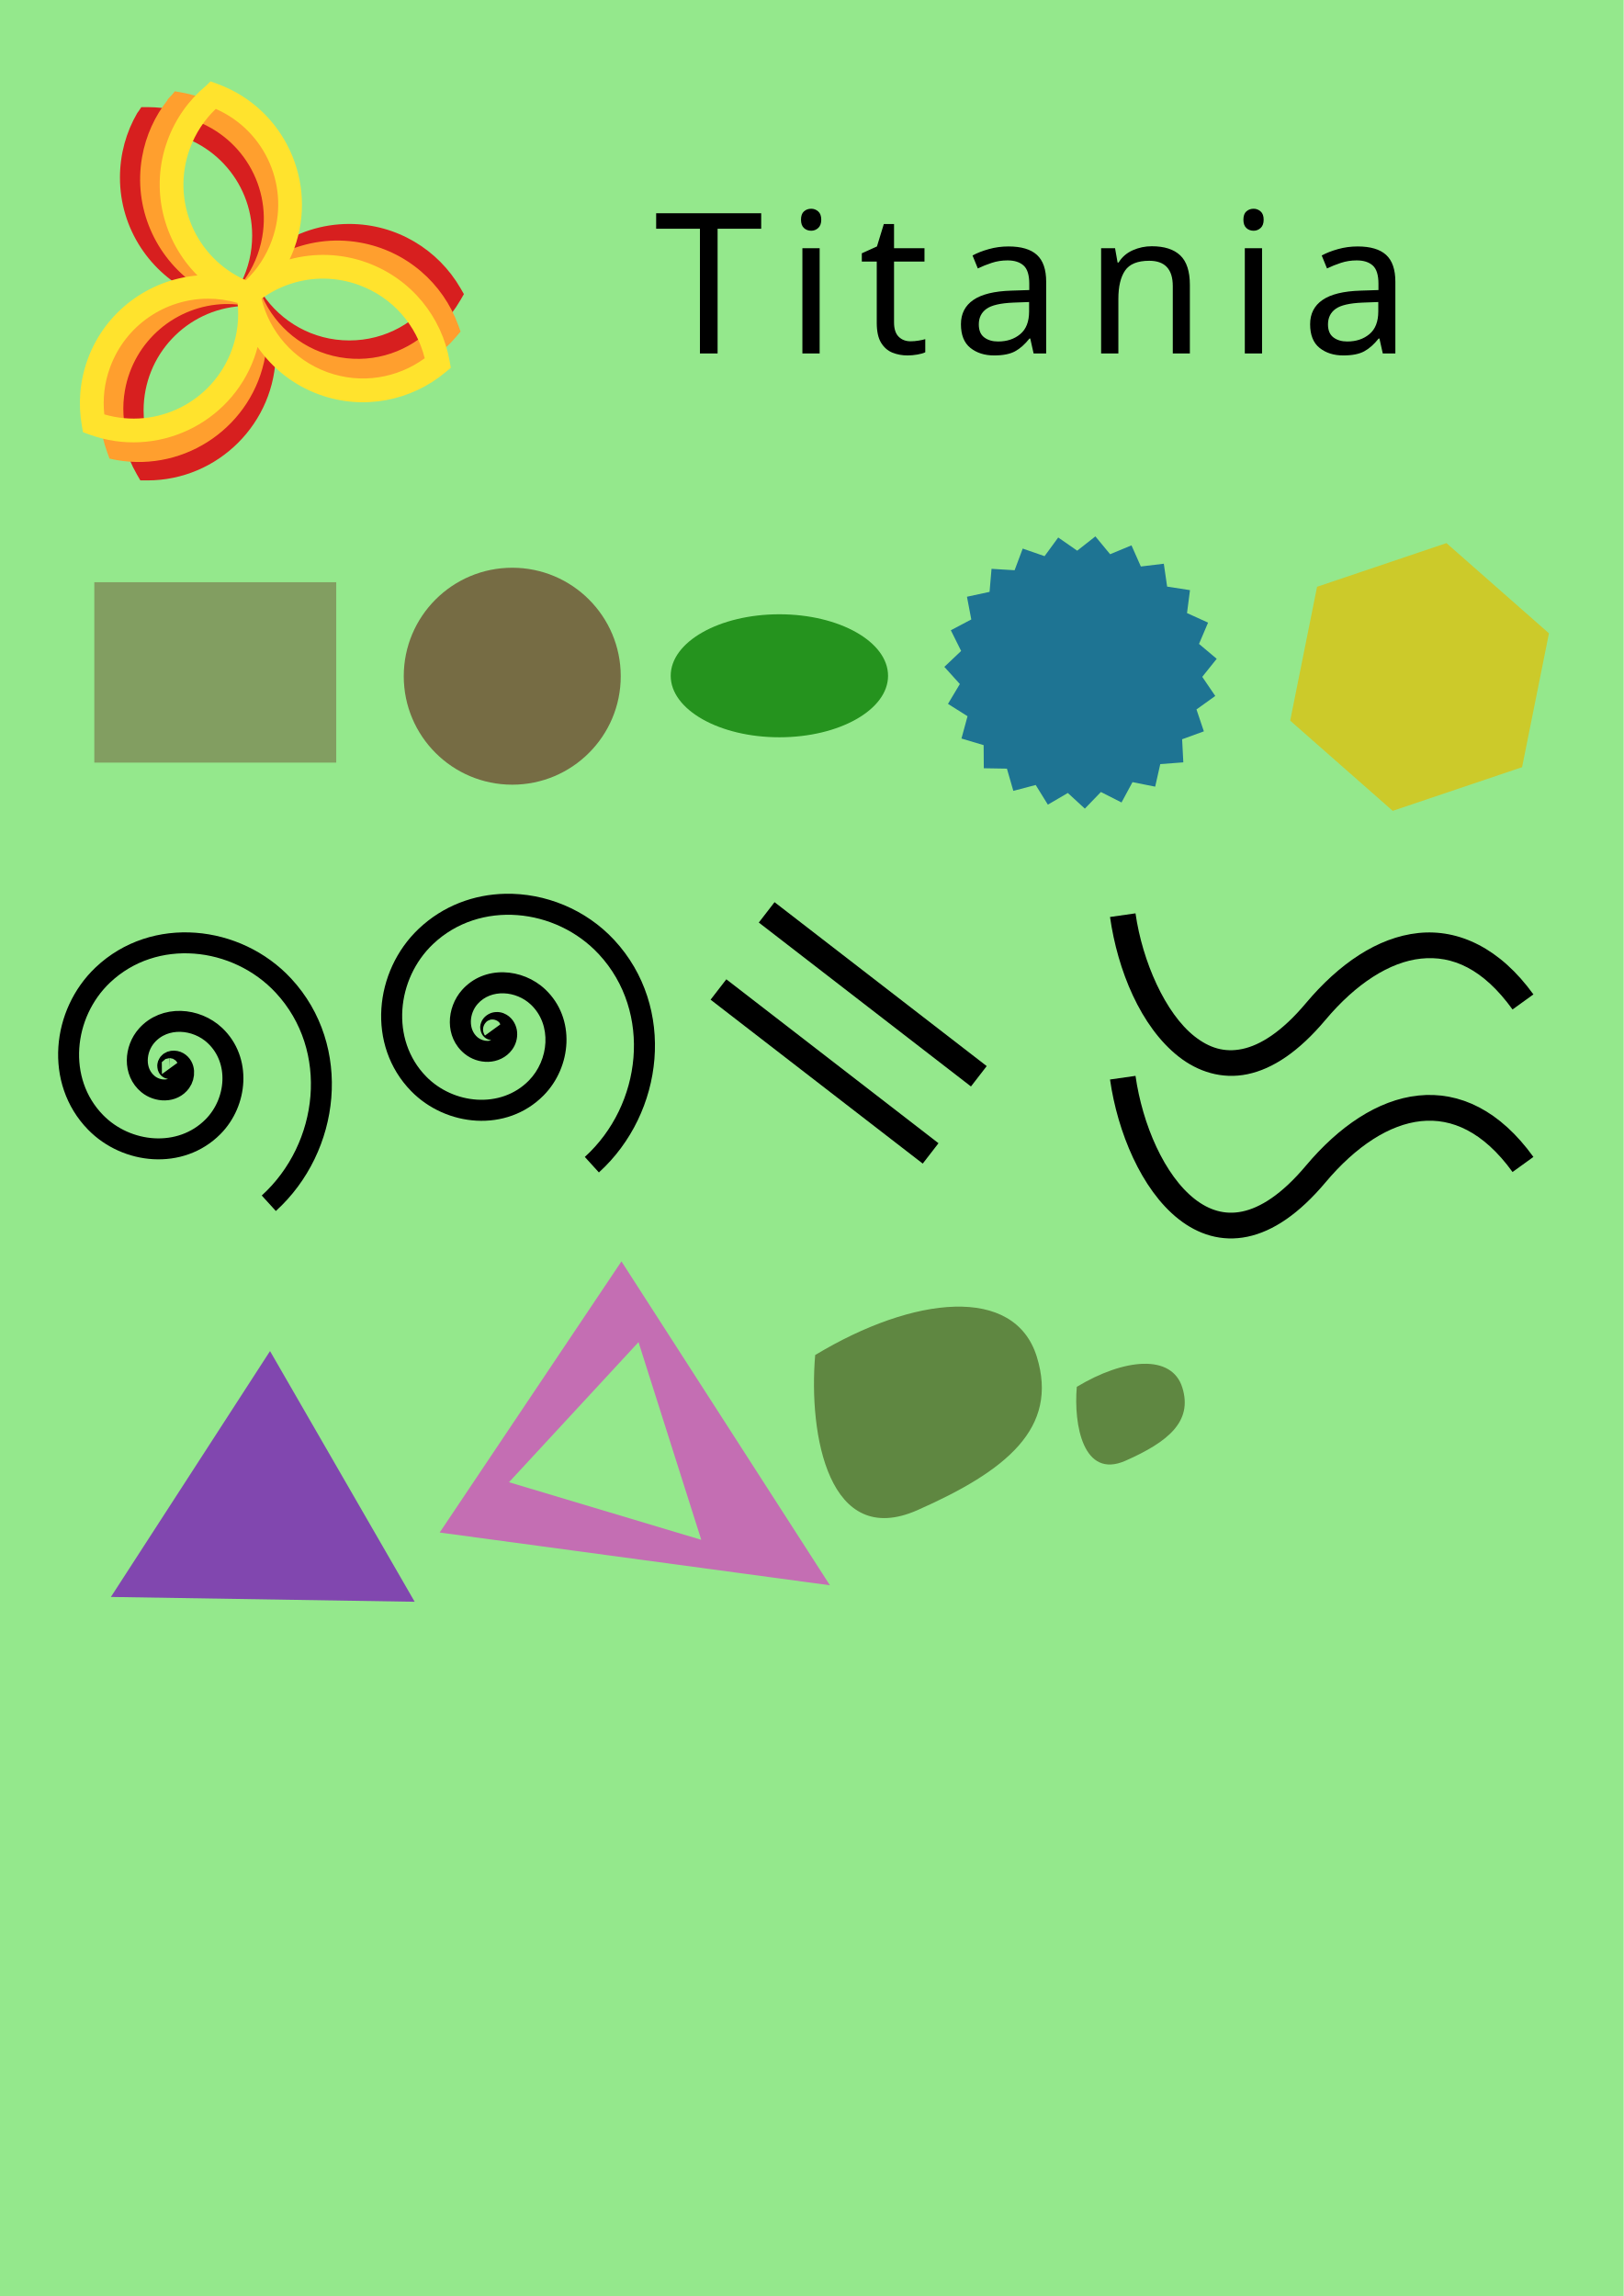
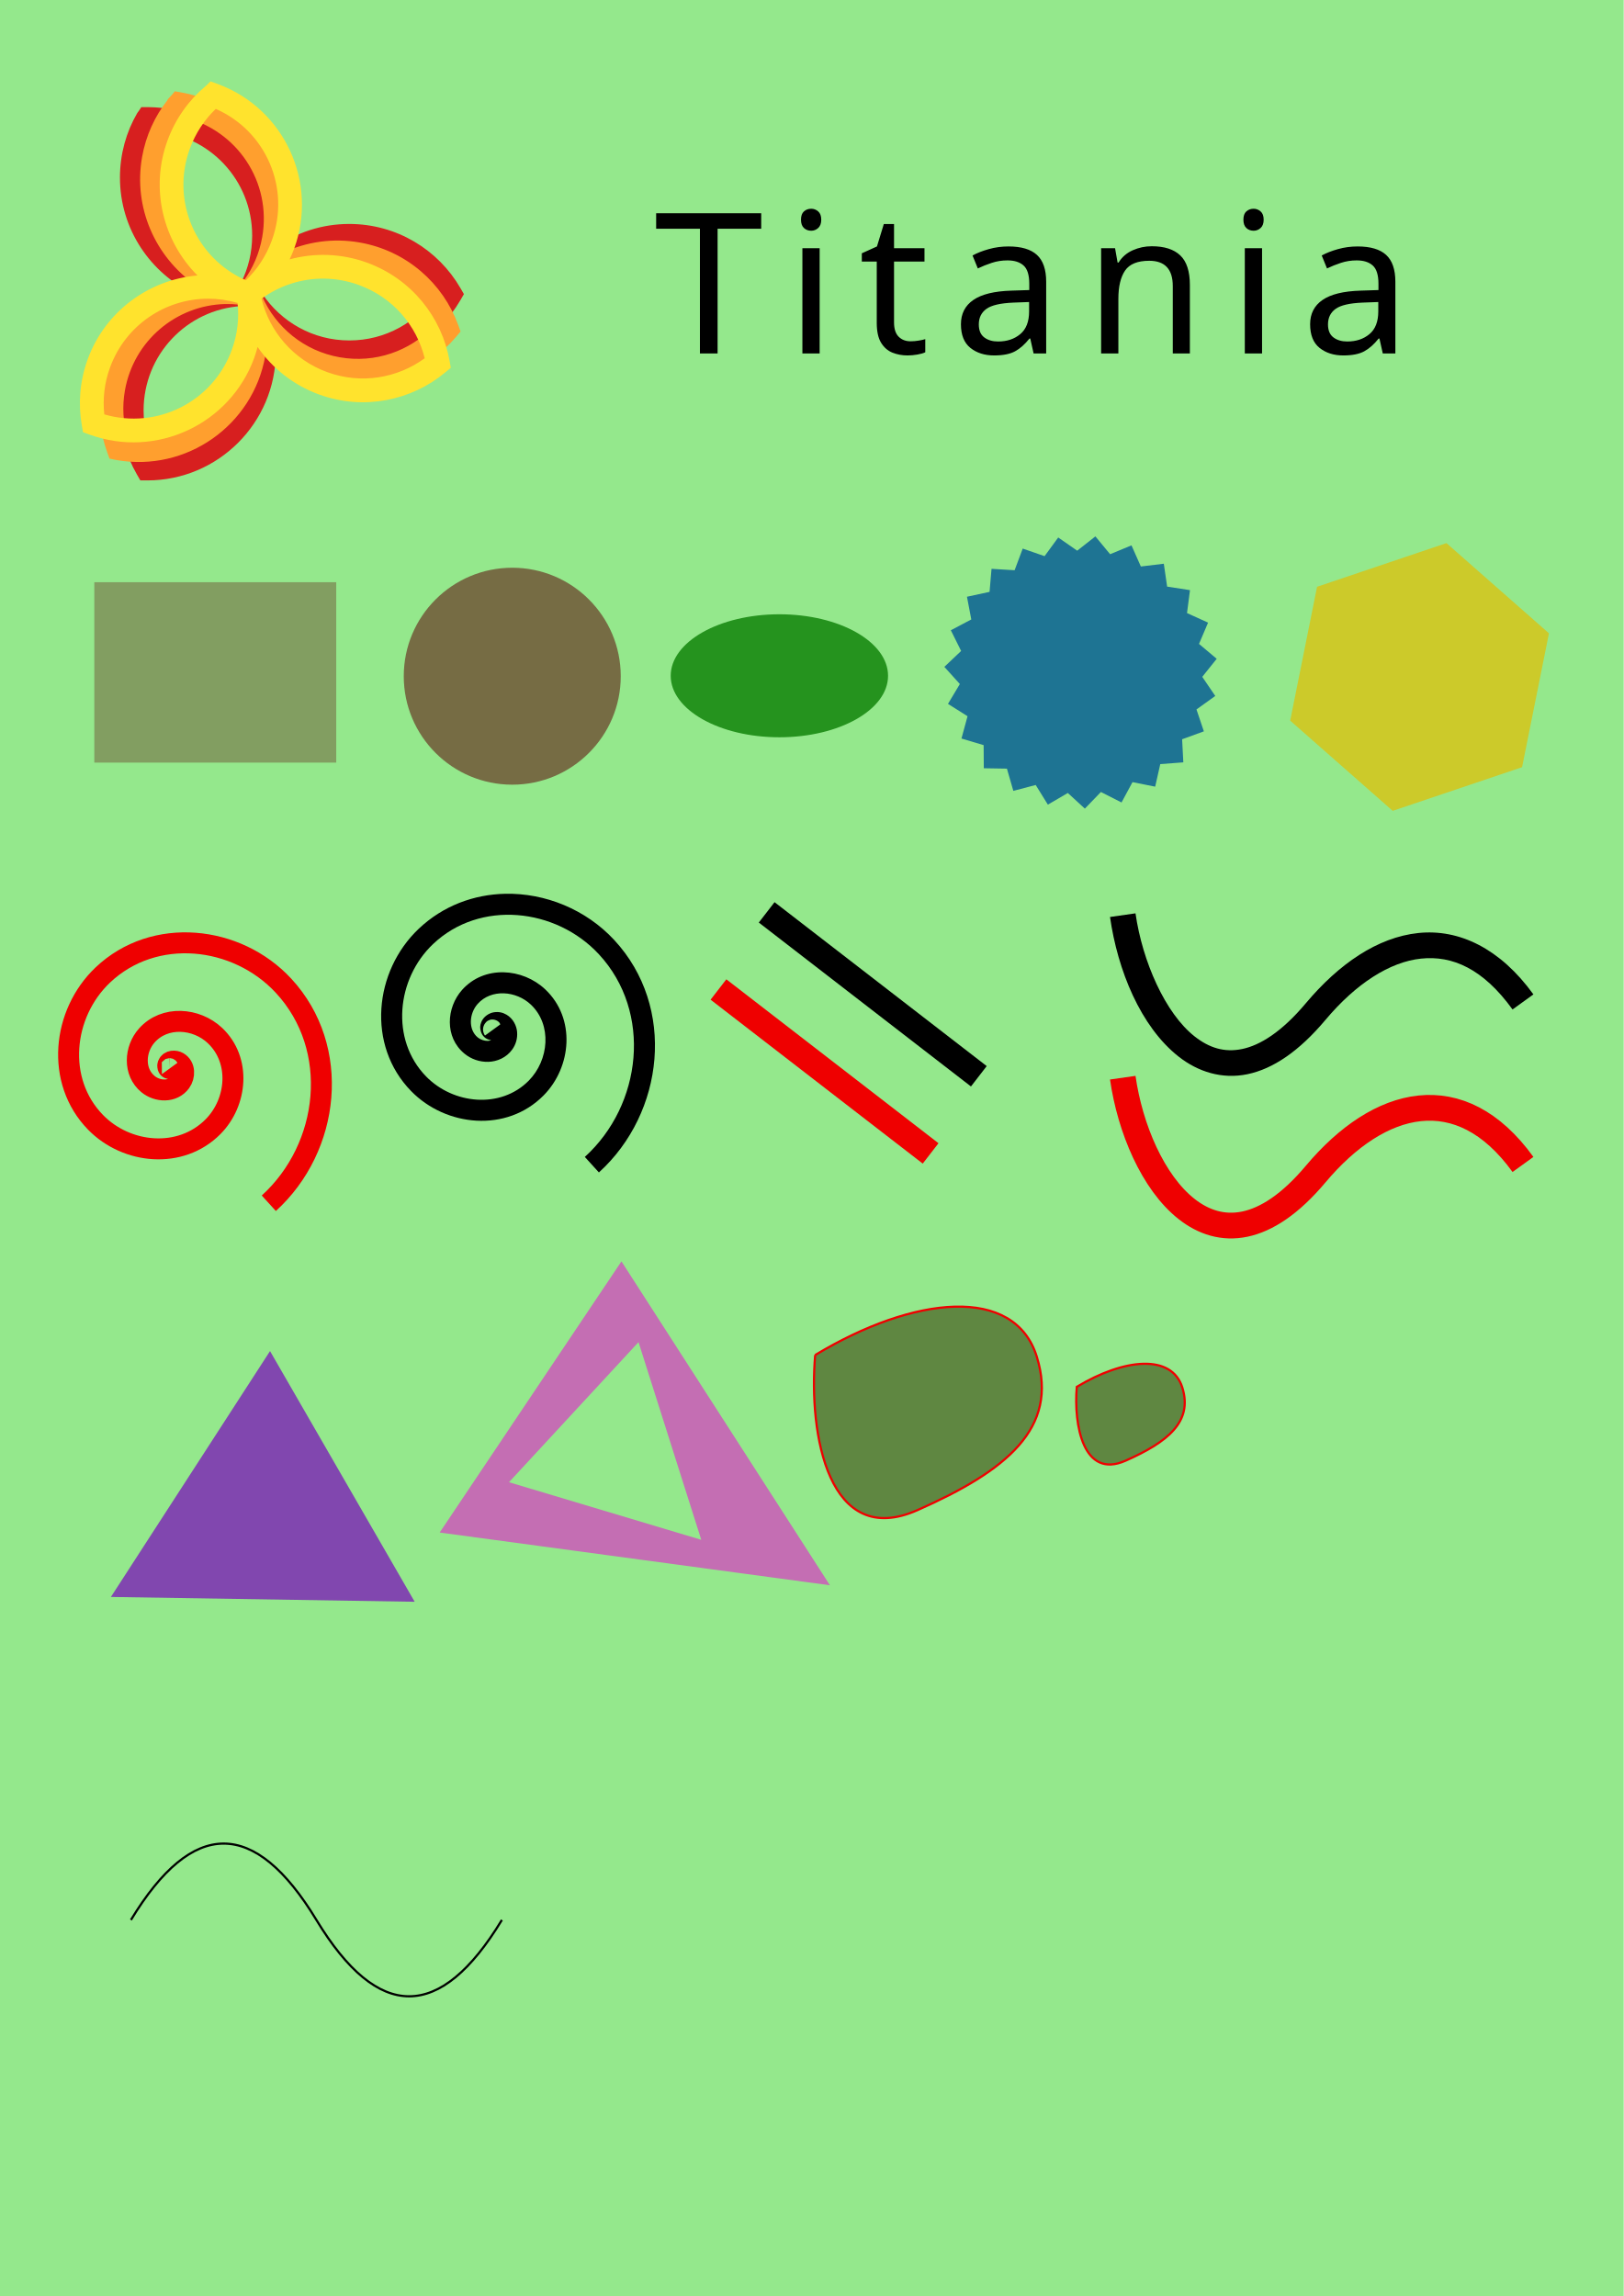
<svg xmlns="http://www.w3.org/2000/svg" height="297mm" width="210mm" viewBox="0 0 744.094 1052.362" id="svg3353" version="1.1">
  <defs id="defs3359" />
  <g id="layer1" style="display:inline">
    <rect style="display:inline;opacity:1;fill:#94e88c;fill-opacity:1;stroke:none;stroke-width:1.3;stroke-linecap:butt;stroke-linejoin:miter;stroke-miterlimit:4;stroke-dasharray:none;stroke-dashoffset:0;stroke-opacity:1" id="rect3220-3" width="744.094" height="1052.362" x="0" y="0" />
    <g id="g3324" style="opacity:0.723">
      <g style="opacity:0.733;fill:#5f0e0e;fill-opacity:0.779" id="g3321">
        <rect style="opacity:0.811;fill:#5f0e0e;fill-opacity:0.779;stroke:none;stroke-width:1.3;stroke-linecap:butt;stroke-linejoin:miter;stroke-miterlimit:4;stroke-dasharray:none;stroke-dashoffset:0;stroke-opacity:1" id="rect3220" width="110.874" height="82.686" x="43.222" y="266.849" />
      </g>
    </g>
    <ellipse style="opacity:1;fill:#25931e;fill-opacity:1;stroke:none;stroke-width:1.3;stroke-linecap:butt;stroke-linejoin:miter;stroke-miterlimit:4;stroke-dasharray:none;stroke-dashoffset:0;stroke-opacity:1" id="path3222" cx="357.168" cy="309.741" rx="49.799" ry="28.188" />
    <path style="opacity:1;fill:#1e7493;fill-opacity:1;stroke:none;stroke-width:1.3;stroke-linecap:butt;stroke-linejoin:miter;stroke-miterlimit:4;stroke-dasharray:none;stroke-dashoffset:0;stroke-opacity:1" id="path3224" d="m 542.281,349.421 -10.568,0.803 -2.329,10.339 -10.392,-2.078 -5.032,9.327 -9.446,-4.805 -7.362,7.624 -7.8,-7.175 -9.146,5.355 -5.575,-9.013 -10.251,2.689 -2.936,-10.183 -10.597,-0.177 -0.08,-10.598 -10.156,-3.029 2.782,-10.226 -8.962,-5.657 5.438,-9.096 -7.104,-7.865 7.691,-7.292 -4.718,-9.49 9.373,-4.947 -1.983,-10.411 10.36,-2.235 0.899,-10.56 10.578,0.643 3.715,-9.926 10.013,3.474 6.255,-8.555 8.704,6.046 8.331,-6.55 6.75,8.17 9.79,-4.06 4.296,9.688 10.522,-1.268 1.522,10.488 10.474,1.618 -1.364,10.51 9.649,4.384 -4.149,9.752 8.108,6.824 -6.626,8.271 5.967,8.759 -8.612,6.177 3.382,10.044 -9.959,3.624 z" />
-     <path style="fill:none;fill-rule:evenodd;stroke:#000000;stroke-width:9.6;stroke-linecap:butt;stroke-linejoin:miter;stroke-miterlimit:4;stroke-dasharray:none;stroke-opacity:1" id="path3226" d="m 78.083,489.492 c 0.118,0.162 -0.301,0.271 -0.371,0.27 -0.867,-0.02 -0.982,-1.215 -0.754,-1.817 0.708,-1.871 3.213,-1.913 4.692,-1.047 3.191,1.869 3.081,6.335 1.125,9.045 -3.501,4.85 -10.612,4.491 -14.907,0.978 -6.861,-5.611 -6.147,-16.063 -0.601,-22.301 8.205,-9.228 22.705,-8.053 31.247,0.013 11.956,11.291 10.209,30.551 -0.867,41.758 -14.872,15.048 -39.611,12.618 -53.849,-1.964 -18.508,-18.954 -15.281,-49.895 3.306,-67.532 23.538,-22.336 61.411,-18.199 82.817,4.897 26.536,28.63 21.374,74.168 -6.737,99.714" />
+     <path style="fill:none;fill-rule:evenodd;stroke:#ef0000;stroke-width:9.6;stroke-linecap:butt;stroke-linejoin:miter;stroke-miterlimit:4;stroke-dasharray:none;stroke-opacity:1" id="path3226" d="m 78.083,489.492 c 0.118,0.162 -0.301,0.271 -0.371,0.27 -0.867,-0.02 -0.982,-1.215 -0.754,-1.817 0.708,-1.871 3.213,-1.913 4.692,-1.047 3.191,1.869 3.081,6.335 1.125,9.045 -3.501,4.85 -10.612,4.491 -14.907,0.978 -6.861,-5.611 -6.147,-16.063 -0.601,-22.301 8.205,-9.228 22.705,-8.053 31.247,0.013 11.956,11.291 10.209,30.551 -0.867,41.758 -14.872,15.048 -39.611,12.618 -53.849,-1.964 -18.508,-18.954 -15.281,-49.895 3.306,-67.532 23.538,-22.336 61.411,-18.199 82.817,4.897 26.536,28.63 21.374,74.168 -6.737,99.714" />
    <circle style="opacity:0.723;fill:#5f0e0e;fill-opacity:0.779;stroke:none;stroke-width:9.6;stroke-linecap:butt;stroke-linejoin:miter;stroke-miterlimit:4;stroke-dasharray:none;stroke-dashoffset:0;stroke-opacity:1" id="path3328" cx="234.75" cy="309.938" r="49.718" />
    <path style="display:inline;opacity:1;fill:#ccca2a;fill-opacity:1;stroke:none;stroke-width:1.3;stroke-linecap:butt;stroke-linejoin:miter;stroke-miterlimit:4;stroke-dasharray:none;stroke-dashoffset:0;stroke-opacity:1" id="path3224-6" d="m 697.53,351.631 -59.294,20.015 -46.98,-41.343 12.314,-61.358 59.294,-20.015 46.98,41.343 z" />
-     <path style="fill:none;fill-rule:evenodd;stroke:#000000;stroke-width:11.8;stroke-linecap:butt;stroke-linejoin:miter;stroke-miterlimit:4;stroke-dasharray:none;stroke-opacity:1" d="m 329.247,453.531 97.227,75.13" id="path3345" />
-     <path style="fill:none;fill-rule:evenodd;stroke:#000000;stroke-width:11.8;stroke-linecap:butt;stroke-linejoin:miter;stroke-miterlimit:4;stroke-dasharray:none;stroke-opacity:1" d="m 514.529,493.953 c 6.629,46.404 41.984,99.437 88.388,44.194 29.162,-34.717 66.291,-44.194 95.017,-4.419" id="path3347" />
+     <path style="fill:none;fill-rule:evenodd;stroke:#ef0000;stroke-width:11.8;stroke-linecap:butt;stroke-linejoin:miter;stroke-miterlimit:4;stroke-dasharray:none;stroke-opacity:1" d="m 329.247,453.531 97.227,75.13" id="path3345" />
+     <path style="fill:none;fill-rule:evenodd;stroke:#ef0000;stroke-width:11.8;stroke-linecap:butt;stroke-linejoin:miter;stroke-miterlimit:4;stroke-dasharray:none;stroke-opacity:1" d="m 514.529,493.953 c 6.629,46.404 41.984,99.437 88.388,44.194 29.162,-34.717 66.291,-44.194 95.017,-4.419" id="path3347" />
    <path style="fill:#8147af;fill-rule:evenodd;stroke:none;stroke-width:1px;stroke-linecap:butt;stroke-linejoin:miter;stroke-opacity:1;fill-opacity:1" d="M 123.744,619.259,190.035,734.164,50.823,731.954 Z" id="path3349" />
    <path id="path3349-5-3" style="display:inline;fill:#c46eb3;fill-opacity:1;fill-rule:evenodd;stroke:none;stroke-width:1px;stroke-linecap:butt;stroke-linejoin:miter;stroke-opacity:1" d="m 284.795,578.149 95.539,148.457 -178.842,-24.181 z m 7.817,37.013 28.757,90.606 -88.113,-26.399 z" />
    <g transform="matrix(0.2038987,0,0,0.2038987,12.66813,26.66181)" style="display:inline" id="g3261">
      <path id="path4499-8" d="m 255.531,110.031 -5.719,8.625 c -1.115,1.262 -2.224,2.669 -3.25,4.375 l -0.094,0.156 -0.094,0.156 c -24.885,42.691 -38.906,92.393 -38.906,145.125 0,115.63 68.481,215.583 166.969,261.594 -98.676,45.936 -167.344,146.014 -167.344,261.781 0,52.362 14.05,101.57 38.5,143.938 l 7.719,13.375 15.406,0 c 0.168,2.2e-4 0.308,0 0.406,0 159.069,0 288.625,-129.556 288.625,-288.625 0,-8.673 -0.527,-17.204 -1.281,-25.688 47.112,33.41 104.569,53.188 166.562,53.188 106.554,0 199.836,-58.17 249.75,-144.281 l 7.75,-13.375 -7.75,-13.406 C 922.903,430.54 829.358,372.656 722.688,372.656 c -61.707,0 -118.925,19.487 -165.906,52.562 0.793,-8.758 1.344,-17.579 1.344,-26.531 0,-158.504 -128.64,-287.679 -286.938,-288.594 -0.052,-3e-4 -0.104,2.7e-4 -0.156,0 -0.141,-0.008 -0.03,-0.024 -0.188,-0.031 -0.241,-0.012 -0.647,0.014 -0.938,0 -0.455,-0.021 -0.901,-0.028 -1.562,0 l -12.812,-0.031 z m 29.625,54.094 c 122.799,8.031 219.469,109.679 219.469,234.562 0,37.631 -8.643,72.966 -24.188,104.344 -122.804,-8.027 -219.469,-109.676 -219.469,-234.562 0,-37.631 8.643,-72.966 24.188,-104.344 z M 722.688,426.156 c 81.688,0 153.256,41.27 195.406,104.156 -42.203,62.758 -113.615,104.219 -195.062,104.219 C 641.405,634.531 569.795,592.949 527.625,530 569.808,467.305 641.177,426.156 722.688,426.156 Z m -242.344,131.125 c 15.312,31.169 23.906,66.066 23.906,103.25 0,124.971 -96.794,226.689 -219.719,234.594 -15.323,-31.178 -23.938,-66.083 -23.938,-103.281 0,-124.982 96.811,-226.672 219.75,-234.562 z" style="color:#000000;font-style:normal;font-variant:normal;font-weight:normal;font-stretch:normal;font-size:medium;line-height:normal;font-family:Sans;-inkscape-font-specification:Sans;text-indent:0;text-align:start;text-decoration:none;text-decoration-line:none;letter-spacing:normal;word-spacing:normal;text-transform:none;direction:ltr;block-progression:tb;writing-mode:lr-tb;baseline-shift:baseline;text-anchor:start;display:inline;overflow:visible;visibility:visible;fill:#d71f1f;fill-opacity:1;stroke:none;stroke-width:53.489;marker:none;enable-background:accumulate" />
      <path id="path4501-8" d="m 330.906,74.438 -7.594,9.125 c -0.603,0.558 -1.209,1.066 -1.812,1.719 l -0.781,0.875 -6.312,6.812 0,1.156 c -28.505,36.243 -48.69,79.817 -57.219,128.188 -20.077,113.862 30.014,224.208 119,286.625 -105.143,28.11 -190.117,114.749 -210.219,228.75 -9.093,51.566 -3.815,102.468 12.906,148.438 l 5.094,14 14.562,3.031 c 1.22,0.255 1.351,0.266 0.375,0.062 l 0.406,0.094 0.406,0.062 c 156.652,27.622 306.722,-77.442 334.344,-234.094 1.507,-8.545 2.488,-17.073 3.219,-25.562 40.596,41.086 93.757,70.547 154.812,81.312 104.935,18.503 206.86,-22.583 270.969,-98.719 l 9.969,-11.844 L 967.75,599.938 C 933.638,506.161 851.55,432.898 746.5,414.375 c -60.777,-10.716 -120.516,-1.452 -172.531,22.969 2.303,-8.489 4.383,-17.089 5.938,-25.906 C 607.408,255.466 503.339,106.06 347.812,77.5 c -0.103,-0.026 -0.295,-0.064 -0.406,-0.094 -0.573,-0.151 -1.35,-0.32 -2.375,-0.469 -0.008,-0.001 -0.023,0.001 -0.031,0 -0.198,-0.028 -0.527,-0.006 -0.75,-0.031 0.139,0.015 0.402,-0.017 0.531,0 l -13.875,-2.469 z m 1.438,54.219 c 0.127,0.045 0.912,0.377 3.031,0.875 -0.226,-0.059 -0.559,-0.139 -0.75,-0.188 -2.132,-0.542 -2.419,-0.736 -2.281,-0.688 z m 3.562,1 c 0.245,0.056 0.614,0.095 0.906,0.156 0.052,0.011 0.102,0.051 0.156,0.062 -0.443,-0.071 -0.733,-0.142 -1.062,-0.219 z m 15.938,3.406 c 119.526,29.243 197.059,146.115 175.375,269.094 -6.514,36.943 -21.096,70.136 -41.75,98.281 l -6.688,-1.406 C 362.947,467.216 288.585,352.337 309.875,231.594 c 6.533,-37.053 21.217,-70.332 41.969,-98.531 z M 689.438,463.531 c 15.692,-0.433 31.651,0.693 47.75,3.531 80.446,14.185 143.784,67.284 174.375,136.531 -52.459,54.479 -129.975,82.894 -210.188,68.75 -80.384,-14.174 -143.713,-67.561 -174.312,-136.875 41.914,-43.506 99.82,-70.21 162.375,-71.938 z m -246,89.156 c 10.653,-0.283 21.454,0.235 32.312,1.438 9.672,33.36 12.114,69.217 5.656,105.844 C 459.706,783.039 346.708,866.369 224.281,852.812 214.609,819.452 212.167,783.595 218.625,746.969 238.401,634.814 333.984,555.597 443.438,552.688 Z" style="color:#000000;font-style:normal;font-variant:normal;font-weight:normal;font-stretch:normal;font-size:medium;line-height:normal;font-family:Sans;-inkscape-font-specification:Sans;text-indent:0;text-align:start;text-decoration:none;text-decoration-line:none;letter-spacing:normal;word-spacing:normal;text-transform:none;direction:ltr;block-progression:tb;writing-mode:lr-tb;baseline-shift:baseline;text-anchor:start;display:inline;overflow:visible;visibility:visible;fill:#ff9f2e;fill-opacity:1;stroke:none;stroke-width:53.489;marker:none;enable-background:accumulate" />
      <path id="path4503-4" d="m 411,52.156 -9.469,9.438 c -0.335,0.254 -0.663,0.442 -1,0.719 l -0.062,0.062 -0.062,0.062 C 362.42,94.043 332.223,135.948 314.188,185.5 c -39.547,108.656 -9.373,226.017 67.438,302.938 -108.442,9.411 -207.184,79.959 -246.781,188.75 -17.909,49.204 -21.548,100.263 -13.062,148.438 l 2.688,15.188 14.5,5.312 c 0.006,0.002 0.172,0.063 0.344,0.125 0.06,0.022 0.044,0.002 0.125,0.031 149.444,54.319 315.423,-23.096 369.812,-172.531 2.966,-8.148 5.37,-16.366 7.562,-24.594 32.845,47.514 80.115,85.733 138.375,106.938 100.128,36.444 207.644,13.69 284,-50.156 L 951.062,696 948.375,680.781 C 931.065,582.506 862.925,496.109 762.688,459.625 704.692,438.516 644.249,437.261 588.781,452.281 c 3.746,-7.968 7.309,-16.078 10.375,-24.5 54.213,-148.948 -22.495,-314.315 -170.938,-369.312 -0.031,-0.011 -0.063,-0.02 -0.094,-0.031 -0.035,-0.013 -0.059,-0.05 -0.094,-0.062 -0.251,-0.107 -0.689,-0.245 -1,-0.375 L 425.875,57.562 c -0.03,-0.01 -0.063,-0.021 -0.094,-0.031 -0.053,-0.017 -0.164,-0.045 -0.219,-0.062 L 411,52.156 Z m 11.875,61.875 c 112.646,49.547 168.713,178.117 126,295.469 -12.87,35.359 -33.07,65.582 -58.406,89.75 C 377.823,449.703 321.725,321.133 364.438,203.781 c 12.87,-35.359 33.101,-65.582 58.438,-89.75 z m 244.094,381.562 c 25.7,0.349 51.835,4.963 77.438,14.281 76.751,27.935 129.893,91.222 148,164.719 C 831.283,719.141 750.011,733.672 673.469,705.812 596.776,677.899 543.667,614.344 525.562,540.781 c 40.668,-29.624 90.211,-45.882 141.406,-45.188 z m -261.438,45.062 c 21.972,-0.023 44.246,3.109 66.281,9.562 3.73,34.529 -0.125,70.274 -12.844,105.219 -42.743,117.437 -168.471,179.9 -286.688,145.281 -3.73,-34.53 0.093,-70.274 12.812,-105.219 34.777,-95.55 124.526,-154.745 220.438,-154.844 z" style="color:#000000;font-style:normal;font-variant:normal;font-weight:normal;font-stretch:normal;font-size:medium;line-height:normal;font-family:Sans;-inkscape-font-specification:Sans;text-indent:0;text-align:start;text-decoration:none;text-decoration-line:none;letter-spacing:normal;word-spacing:normal;text-transform:none;direction:ltr;block-progression:tb;writing-mode:lr-tb;baseline-shift:baseline;text-anchor:start;display:inline;overflow:visible;visibility:visible;fill:#ffe32d;fill-opacity:1;stroke:none;stroke-width:53.489;marker:none;enable-background:accumulate" />
    </g>
-     <path id="path3333-3" style="display:inline;fill:#5f8741;fill-opacity:1;fill-rule:evenodd;stroke:none;stroke-width:1px;stroke-linecap:butt;stroke-linejoin:miter;stroke-opacity:1" d="m 493.46,635.653 c 21.583,-13.024 43.538,-15.257 48.376,0.372 4.838,15.629 -6.698,24.932 -26.048,33.491 -19.35,8.559 -23.816,-16.373 -22.327,-33.863 z M 373.574,621.074 c 45.312,-27.344 91.406,-32.031 101.562,0.781 10.156,32.812 -14.062,52.344 -54.688,70.312 -40.625,17.969 -50,-34.375 -46.875,-71.094 z" />
+     <path id="path3333-3" style="display:inline;fill:#5f8741;fill-opacity:1;fill-rule:evenodd;stroke:#ef0000;stroke-width:1px;stroke-linecap:butt;stroke-linejoin:miter;stroke-opacity:1" d="m 493.46,635.653 c 21.583,-13.024 43.538,-15.257 48.376,0.372 4.838,15.629 -6.698,24.932 -26.048,33.491 -19.35,8.559 -23.816,-16.373 -22.327,-33.863 z M 373.574,621.074 c 45.312,-27.344 91.406,-32.031 101.562,0.781 10.156,32.812 -14.062,52.344 -54.688,70.312 -40.625,17.969 -50,-34.375 -46.875,-71.094 z" />
    <path style="color:#000000;font-style:normal;font-variant:normal;font-weight:normal;font-stretch:normal;font-size:medium;line-height:normal;font-family:sans-serif;text-indent:0;text-align:start;text-decoration:none;text-decoration-line:none;text-decoration-style:solid;text-decoration-color:#000000;letter-spacing:normal;word-spacing:normal;text-transform:none;direction:ltr;block-progression:tb;writing-mode:lr-tb;baseline-shift:baseline;text-anchor:start;white-space:normal;clip-rule:nonzero;display:inline;overflow:visible;visibility:visible;opacity:1;isolation:auto;mix-blend-mode:normal;color-interpolation:sRGB;color-interpolation-filters:linearRGB;solid-color:#000000;solid-opacity:1;fill:#000000;fill-opacity:1;fill-rule:evenodd;stroke:none;stroke-width:11.8;stroke-linecap:butt;stroke-linejoin:miter;stroke-miterlimit:4;stroke-dasharray:none;stroke-dashoffset:0;stroke-opacity:1;color-rendering:auto;image-rendering:auto;shape-rendering:auto;text-rendering:auto;enable-background:accumulate" d="m 520.369,418.625 -11.682,1.668 c 3.478,24.344 13.953,50.252 31.475,64.02 8.761,6.884 19.79,10.483 31.504,8.043 11.714,-2.44 23.632,-10.459 35.77,-24.908 13.958,-16.617 29.433,-26.562 43.771,-28.07 14.339,-1.508 28.419,4.582 41.945,23.311 l 9.566,-6.908 c -15.2,-21.046 -34.048,-30.105 -52.746,-28.139 -18.698,1.966 -36.368,14.117 -51.572,32.217 -11.065,13.172 -20.967,19.243 -29.141,20.945 -8.173,1.703 -15.1,-0.5 -21.807,-5.77 -13.414,-10.54 -23.933,-34.348 -27.084,-56.408 z" id="path3347-6" />
    <path style="color:#000000;font-style:normal;font-variant:normal;font-weight:normal;font-stretch:normal;font-size:medium;line-height:normal;font-family:sans-serif;text-indent:0;text-align:start;text-decoration:none;text-decoration-line:none;text-decoration-style:solid;text-decoration-color:#000000;letter-spacing:normal;word-spacing:normal;text-transform:none;direction:ltr;block-progression:tb;writing-mode:lr-tb;baseline-shift:baseline;text-anchor:start;white-space:normal;clip-rule:nonzero;display:inline;overflow:visible;visibility:visible;opacity:1;isolation:auto;mix-blend-mode:normal;color-interpolation:sRGB;color-interpolation-filters:linearRGB;solid-color:#000000;solid-opacity:1;fill:#000000;fill-opacity:1;fill-rule:evenodd;stroke:none;stroke-width:11.8;stroke-linecap:butt;stroke-linejoin:miter;stroke-miterlimit:4;stroke-dasharray:none;stroke-dashoffset:0;stroke-opacity:1;color-rendering:auto;image-rendering:auto;shape-rendering:auto;text-rendering:auto;enable-background:accumulate" d="m 354.951,413.508 -7.215,9.336 97.227,75.131 7.215,-9.338 -97.227,-75.129 z" id="path3345-7" />
    <path style="color:#000000;font-style:normal;font-variant:normal;font-weight:normal;font-stretch:normal;font-size:medium;line-height:normal;font-family:sans-serif;text-indent:0;text-align:start;text-decoration:none;text-decoration-line:none;text-decoration-style:solid;text-decoration-color:#000000;letter-spacing:normal;word-spacing:normal;text-transform:none;direction:ltr;block-progression:tb;writing-mode:lr-tb;baseline-shift:baseline;text-anchor:start;white-space:normal;clip-rule:nonzero;display:inline;overflow:visible;visibility:visible;opacity:1;isolation:auto;mix-blend-mode:normal;color-interpolation:sRGB;color-interpolation-filters:linearRGB;solid-color:#000000;solid-opacity:1;fill:#000000;fill-opacity:1;fill-rule:evenodd;stroke:none;stroke-width:9.6;stroke-linecap:butt;stroke-linejoin:miter;stroke-miterlimit:4;stroke-dasharray:none;stroke-dashoffset:0;stroke-opacity:1;color-rendering:auto;image-rendering:auto;shape-rendering:auto;text-rendering:auto;enable-background:accumulate" d="m 231.479,409.66 c -14.289,0.313 -28.421,5.439 -39.629,16.074 -20.419,19.376 -23.962,53.348 -3.436,74.369 15.994,16.379 43.773,19.109 60.697,1.984 12.832,-12.983 14.855,-35.301 0.748,-48.623 -10.344,-9.768 -27.923,-11.19 -38.129,0.287 -7.18,8.075 -8.1,21.644 1.148,29.207 3.09,2.527 6.956,3.84 10.926,3.729 3.969,-0.112 8.226,-1.892 10.912,-5.613 1.685,-2.335 2.48,-5.093 2.262,-8.006 -0.219,-2.912 -1.797,-6.201 -4.852,-7.99 -1.788,-1.048 -3.653,-1.429 -5.779,-1.107 -2.126,0.322 -4.815,1.92 -5.828,4.598 -0.58,1.534 -0.608,2.59 -0.156,4.156 0.226,0.783 0.64,1.729 1.557,2.611 0.795,0.765 2.027,1.266 3.199,1.426 -0.477,0.17 -0.966,0.313 -1.584,0.33 -1.535,0.043 -3.373,-0.579 -4.578,-1.564 -4.473,-3.658 -3.966,-10.995 -0.053,-15.396 6.205,-6.978 17.624,-6.05 24.363,0.314 9.805,9.26 8.337,25.463 -0.984,34.895 -12.82,12.972 -34.518,10.841 -47.002,-1.943 -16.489,-16.886 -13.577,-44.798 3.178,-60.697 21.459,-20.363 56.31,-16.557 75.992,4.678 24.6,26.541 19.78,69.065 -6.445,92.898 l 6.457,7.105 c 29.995,-27.259 35.501,-75.811 7.029,-106.529 -13.011,-14.038 -31.642,-21.594 -50.014,-21.191 z m -5.607,57.625 c 0.883,0.02 2.045,0.499 2.703,1.133 0.448,0.431 0.537,0.768 0.689,1.119 l -7.012,5.1 c -0.459,-0.631 -0.916,-1.71 -0.896,-2.846 0.019,-1.136 0.474,-2.102 0.887,-2.674 0.825,-1.144 1.372,-1.279 1.699,-1.436 0.327,-0.157 0.502,-0.205 0.693,-0.256 0.191,-0.051 -0.109,-0.171 1.236,-0.141 z" id="path3226-5" />
    <text xml:space="preserve" style="font-style:normal;font-variant:normal;font-weight:normal;font-stretch:condensed;font-size:90px;line-height:130%;font-family:'Univers Condensed';-inkscape-font-specification:'Univers Condensed, Condensed';text-align:end;letter-spacing:0px;word-spacing:0px;writing-mode:lr-tb;text-anchor:end;fill:#000000;fill-opacity:1;stroke:none;stroke-width:1px;stroke-linecap:butt;stroke-linejoin:miter;stroke-opacity:1;" x="304.94" y="128.704" id="text3425">
      <tspan id="tspan3427" x="304.94" y="128.704" />
    </text>
    <text xml:space="preserve" style="font-style:normal;font-variant:normal;font-weight:normal;font-stretch:condensed;font-size:17.5px;line-height:130%;font-family:'Univers Condensed';-inkscape-font-specification:'Univers Condensed, Condensed';text-align:end;letter-spacing:10.23px;word-spacing:0px;writing-mode:lr-tb;text-anchor:end;fill:#000000;fill-opacity:1;stroke:none;stroke-width:1px;stroke-linecap:butt;stroke-linejoin:miter;stroke-opacity:1" x="700.185" y="162.007" id="text3429">
      <tspan id="tspan3431" x="710.415" y="162.007" style="font-style:normal;font-variant:normal;font-weight:500;font-stretch:normal;font-size:90px;line-height:130%;font-family:BlairMdITCTTMedium;-inkscape-font-specification:'BlairMdITCTTMedium, Medium';text-align:end;letter-spacing:10.23px;writing-mode:lr-tb;text-anchor:end">Titania</tspan>
    </text>
+     <g transform="translate(50, 800)">
+       <path d="M10 80 Q 52.5 10, 95 80 T 180 80" style="stroke:black;fill:transparent;" />
+     </g>
  </g>
</svg>
